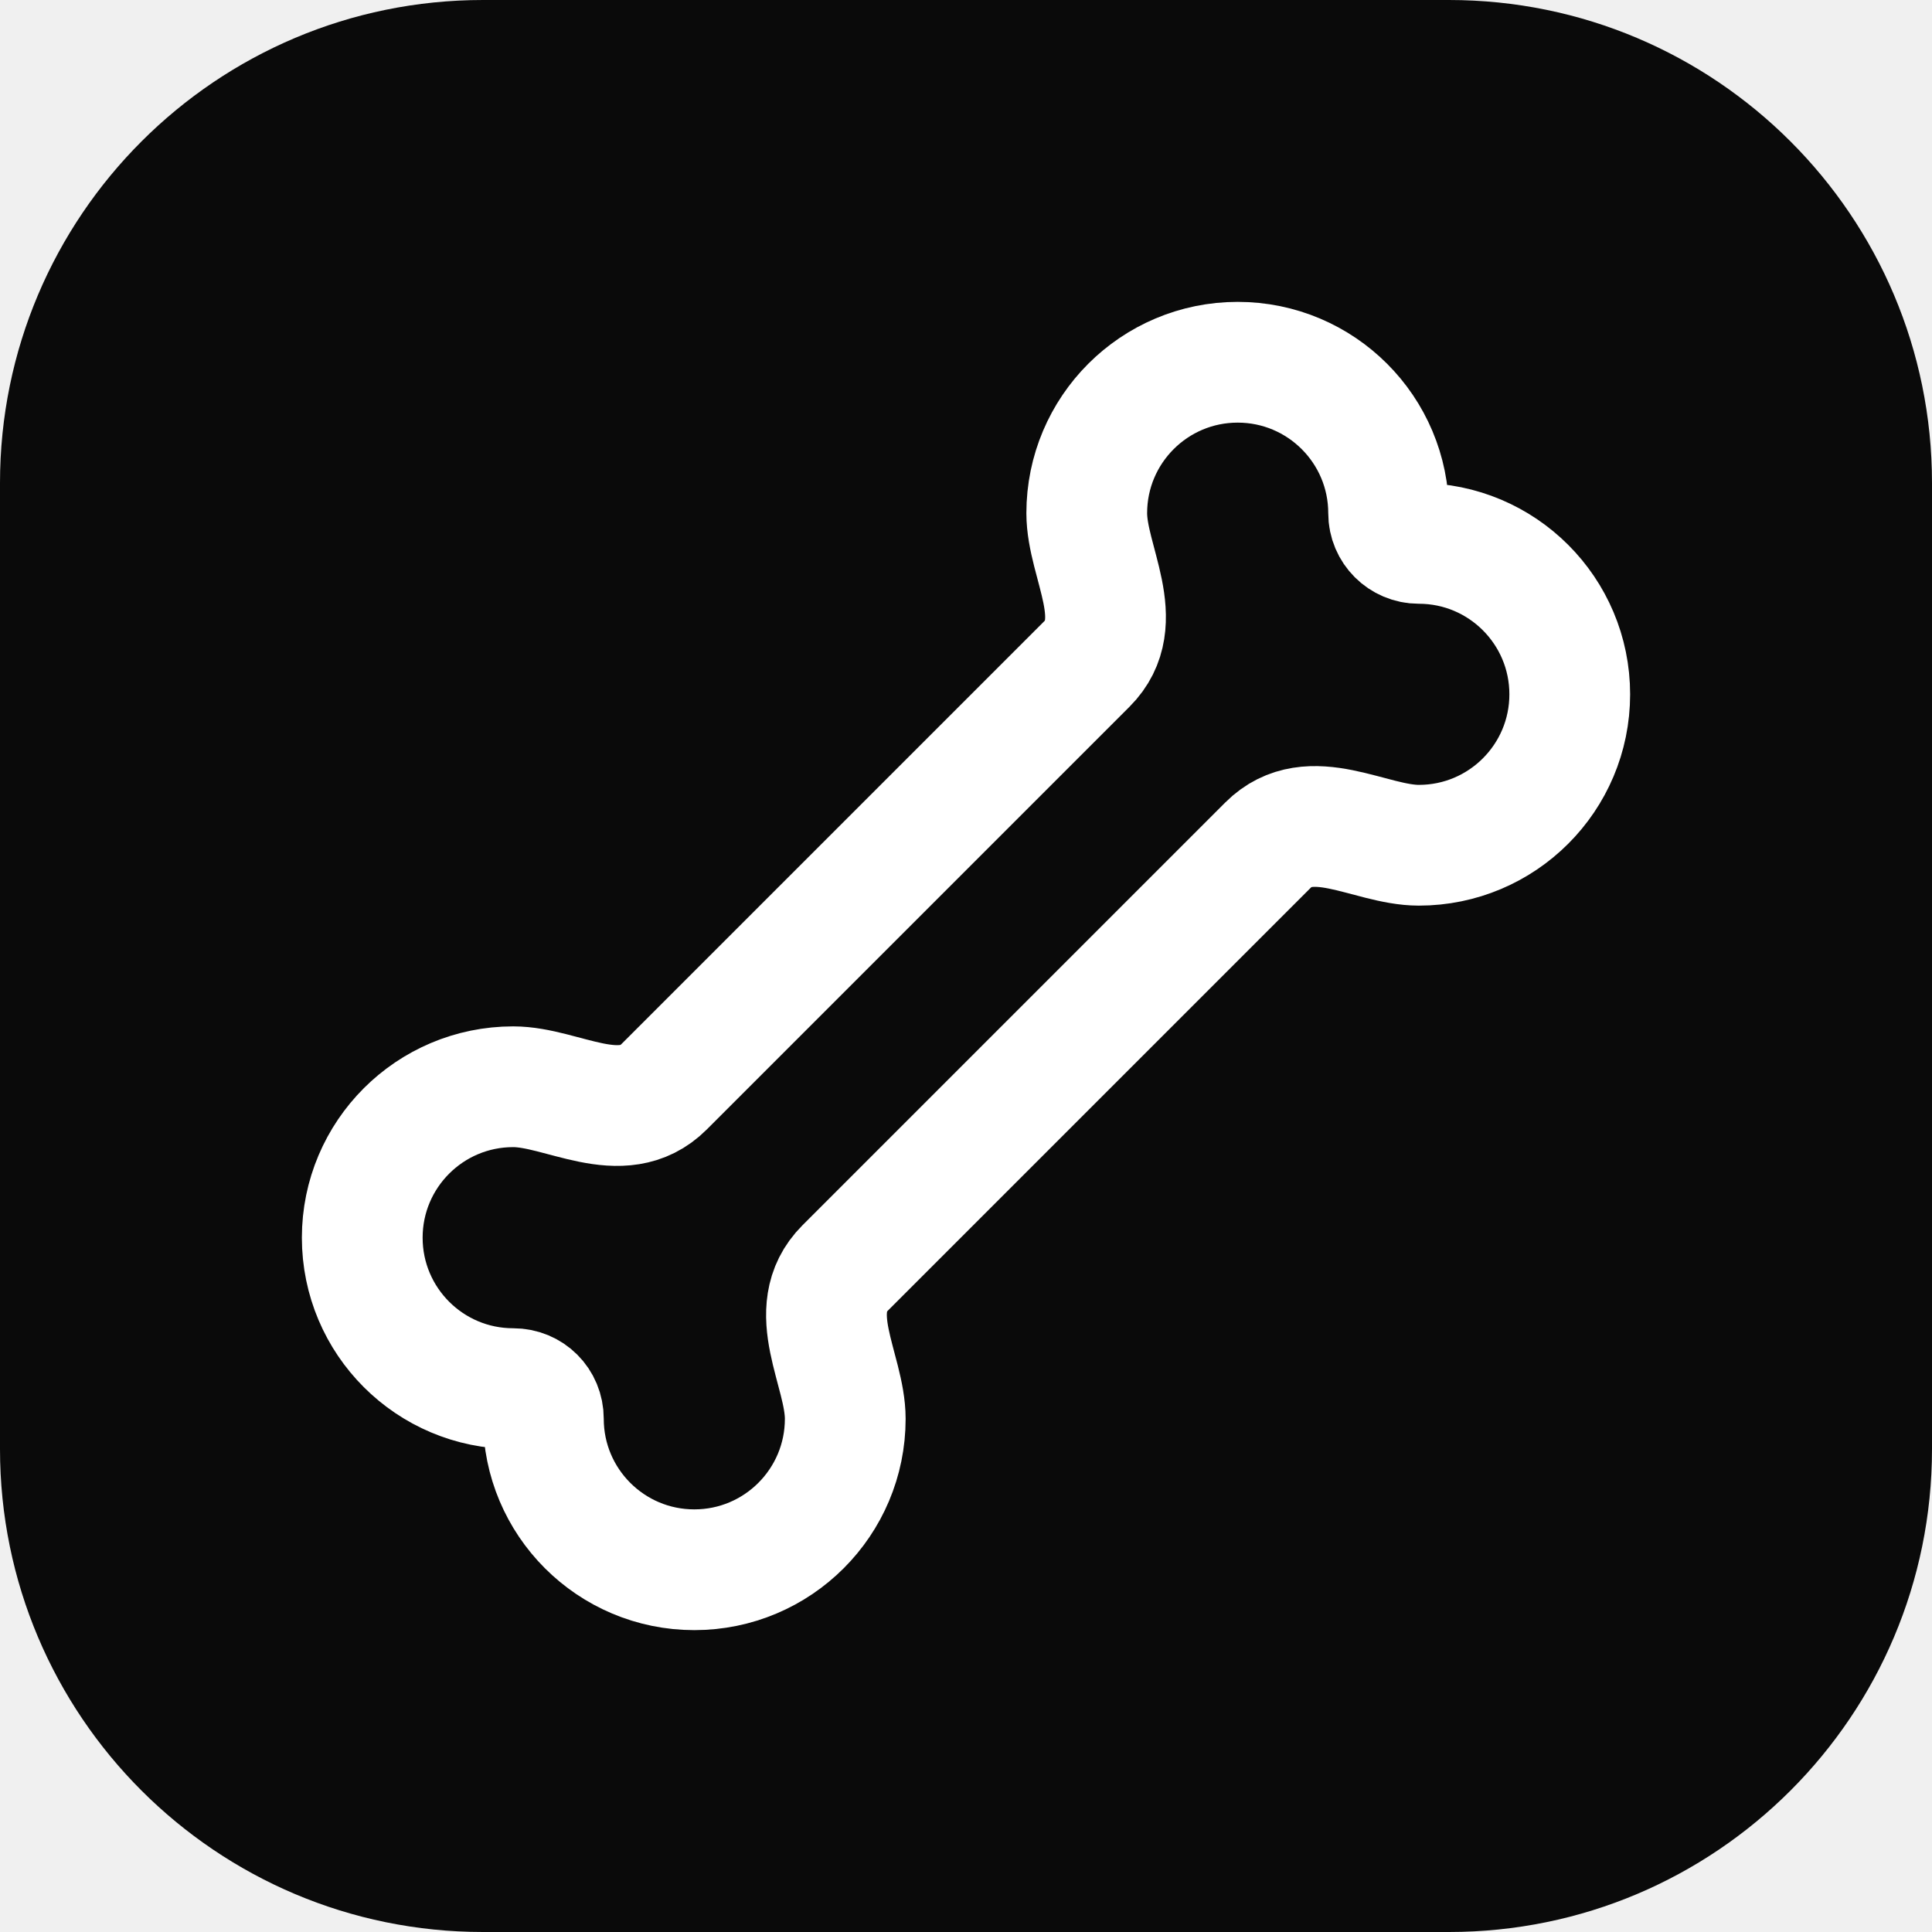
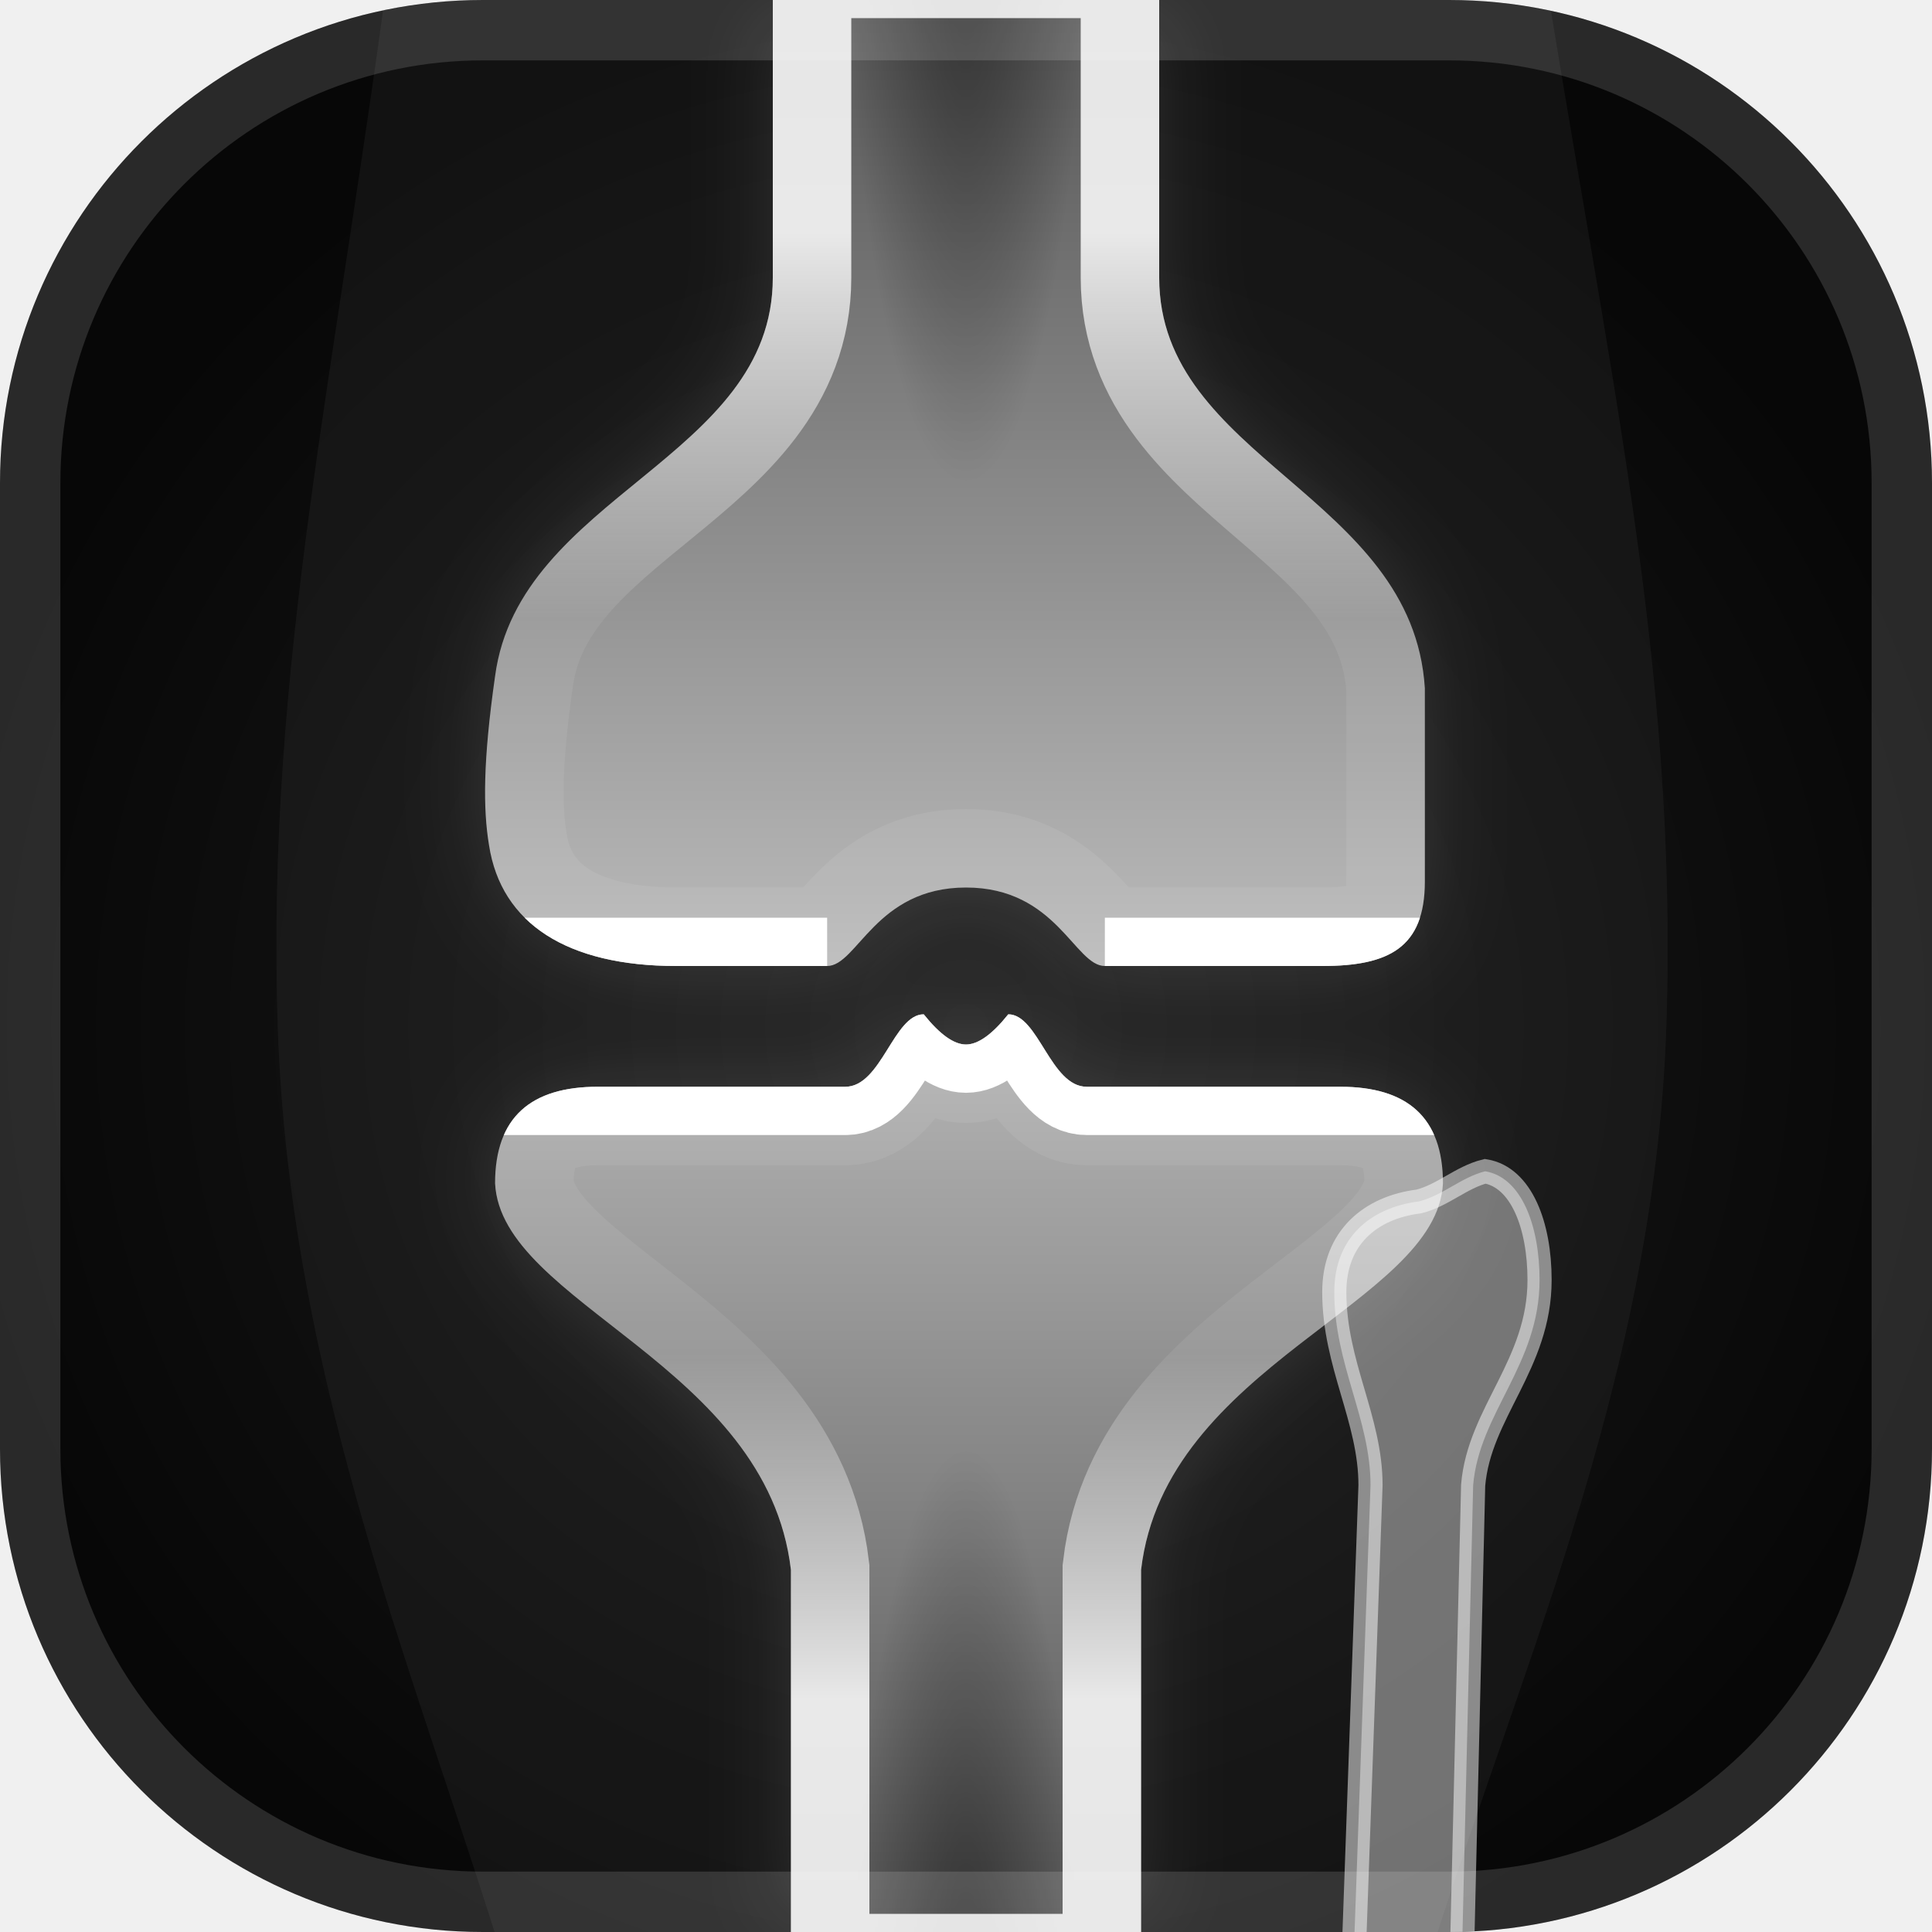
- <svg xmlns="http://www.w3.org/2000/svg" viewBox="0 0 32 32">
-   <rect width="32" height="32" rx="8" fill="#0a0a0a" />
-   <g transform="translate(4 4)" fill="none" stroke="#fff" stroke-width="2" stroke-linecap="round" stroke-linejoin="round">
-     <path d="M17 10c.7-.7 1.69 0 2.5 0a2.5 2.5 0 1 0 0-5 .5.5 0 0 1-.5-.5 2.5 2.5 0 1 0-5 0c0 .81.7 1.8 0 2.5l-7 7c-.7.7-1.69 0-2.5 0a2.5 2.5 0 0 0 0 5c.28 0 .5.22.5.5a2.5 2.5 0 1 0 5 0c0-.81-.7-1.8 0-2.5Z" />
+ <svg xmlns="http://www.w3.org/2000/svg" viewBox="0 0 32 32" width="32" height="32">
+   <defs>
+     <radialGradient id="mk-lb" cx="16" cy="17" r="17" gradientUnits="userSpaceOnUse">
+       <stop offset="0" stop-color="#1e1e1e" />
+       <stop offset="1" stop-color="#070707" />
+     </radialGradient>
+     <linearGradient id="mk-bone" x1="0" y1="0" x2="0" y2="32" gradientUnits="userSpaceOnUse">
+       <stop offset="0" stop-color="#555" />
+       <stop offset=".5" stop-color="#bbb" />
+       <stop offset="1" stop-color="#555" />
+     </linearGradient>
+     <linearGradient id="mk-cort" x1="0" y1="0" x2="0" y2="32" gradientUnits="userSpaceOnUse">
+       <stop offset=".12" stop-color="#fff" stop-opacity=".85" />
+       <stop offset=".32" stop-color="#fff" stop-opacity=".07" />
+       <stop offset=".7" stop-color="#fff" stop-opacity=".07" />
+       <stop offset=".88" stop-color="#fff" stop-opacity=".85" />
+     </linearGradient>
+     <radialGradient id="mk-med">
+       <stop offset="0" stop-opacity=".5" />
+       <stop offset="1" stop-opacity="0" />
+     </radialGradient>
+     <clipPath id="mk-clip">
+       <rect width="32" height="32" rx="8" />
+     </clipPath>
+     <clipPath id="mk-in">
+       <use href="#mk-knee-fem" />
+       <use href="#mk-knee-tib" />
+     </clipPath>
+     <filter id="mk-glow" x="-30%" y="-30%" width="160%" height="160%">
+       <feGaussianBlur stdDeviation=".7" />
+     </filter>
+     <g id="mk-knee">
+       <path id="mk-knee-fem" d="M12.8-1V4.6C12.8 7.6 8.6 8.2 8.2 11.2 8 12.6 8 13.4 8.1 14 8.3 15.3 9.4 16 11.2 16H13.7C14.2 16 14.5 14.7 16 14.7S17.8 16 18.3 16H21.9C23 16 23.6 15.7 23.6 14.6V11.4C23.4 8.2 19.2 7.6 19.2 4.6V-1Z" />
+       <path id="mk-knee-tib" d="M8.2 19.6C8.2 18.5 8.8 18 9.9 18H14C14.6 18 14.8 16.8 15.3 16.8Q15.7 17.3 16 17.3T16.7 16.8C17.2 16.8 17.4 18 18 18H22.2C23.3 18 23.9 18.5 23.9 19.6 23.8 21.6 19.3 22.6 18.9 26V33H13.1V26C12.7 22.6 8.3 21.6 8.2 19.6Z" />
+     </g>
+   </defs>
+   <rect width="32" height="32" rx="8" fill="url(#mk-lb)" />
+   <g clip-path="url(#mk-clip)">
+     <path d="M6.5-1C5.6 6 4.4 11 4.6 17S7 28 8.5 33H23.5C25 28 27.4 23 27.6 17S26.6 6 25.5-1Z" fill="#fff" fill-opacity=".045" />
+     <use href="#mk-knee" fill="#fff" opacity=".12" filter="url(#mk-glow)" />
+     <use href="#mk-knee" fill="url(#mk-bone)" />
+     <g fill="url(#mk-med)">
+       <ellipse cx="16" cy="-2" rx="2" ry="10" />
+       <ellipse cx="16" cy="34" rx="1.9" ry="10" />
+     </g>
+     <use href="#mk-knee" fill="none" stroke="url(#mk-cort)" stroke-width="2.6" clip-path="url(#mk-in)" />
+     <path d="M22.4 33L22.7 24.6C22.7 23.5 22.1 22.6 22.1 21.4 22.1 20.5 22.7 20 23.5 19.9 23.9 19.8 24.2 19.5 24.6 19.4 25.2 19.5 25.5 20.3 25.5 21.2 25.5 22.6 24.5 23.4 24.4 24.6L24.2 33Z" fill="#fff" fill-opacity=".4" stroke="#fff" stroke-opacity=".5" stroke-width=".4" />
+     <path d="M8 16H13.7M18.3 16H24M8 18H14C14.6 18 14.8 16.8 15.3 16.8Q15.7 17.3 16 17.3T16.7 16.8C17.2 16.8 17.4 18 18 18H24" fill="none" stroke="#fff" stroke-width="1.6" clip-path="url(#mk-in)" />
  </g>
+   <rect x=".5" y=".5" width="31" height="31" rx="7.5" fill="none" stroke="#fff" stroke-opacity=".14" vector-effect="non-scaling-stroke" />
</svg>
